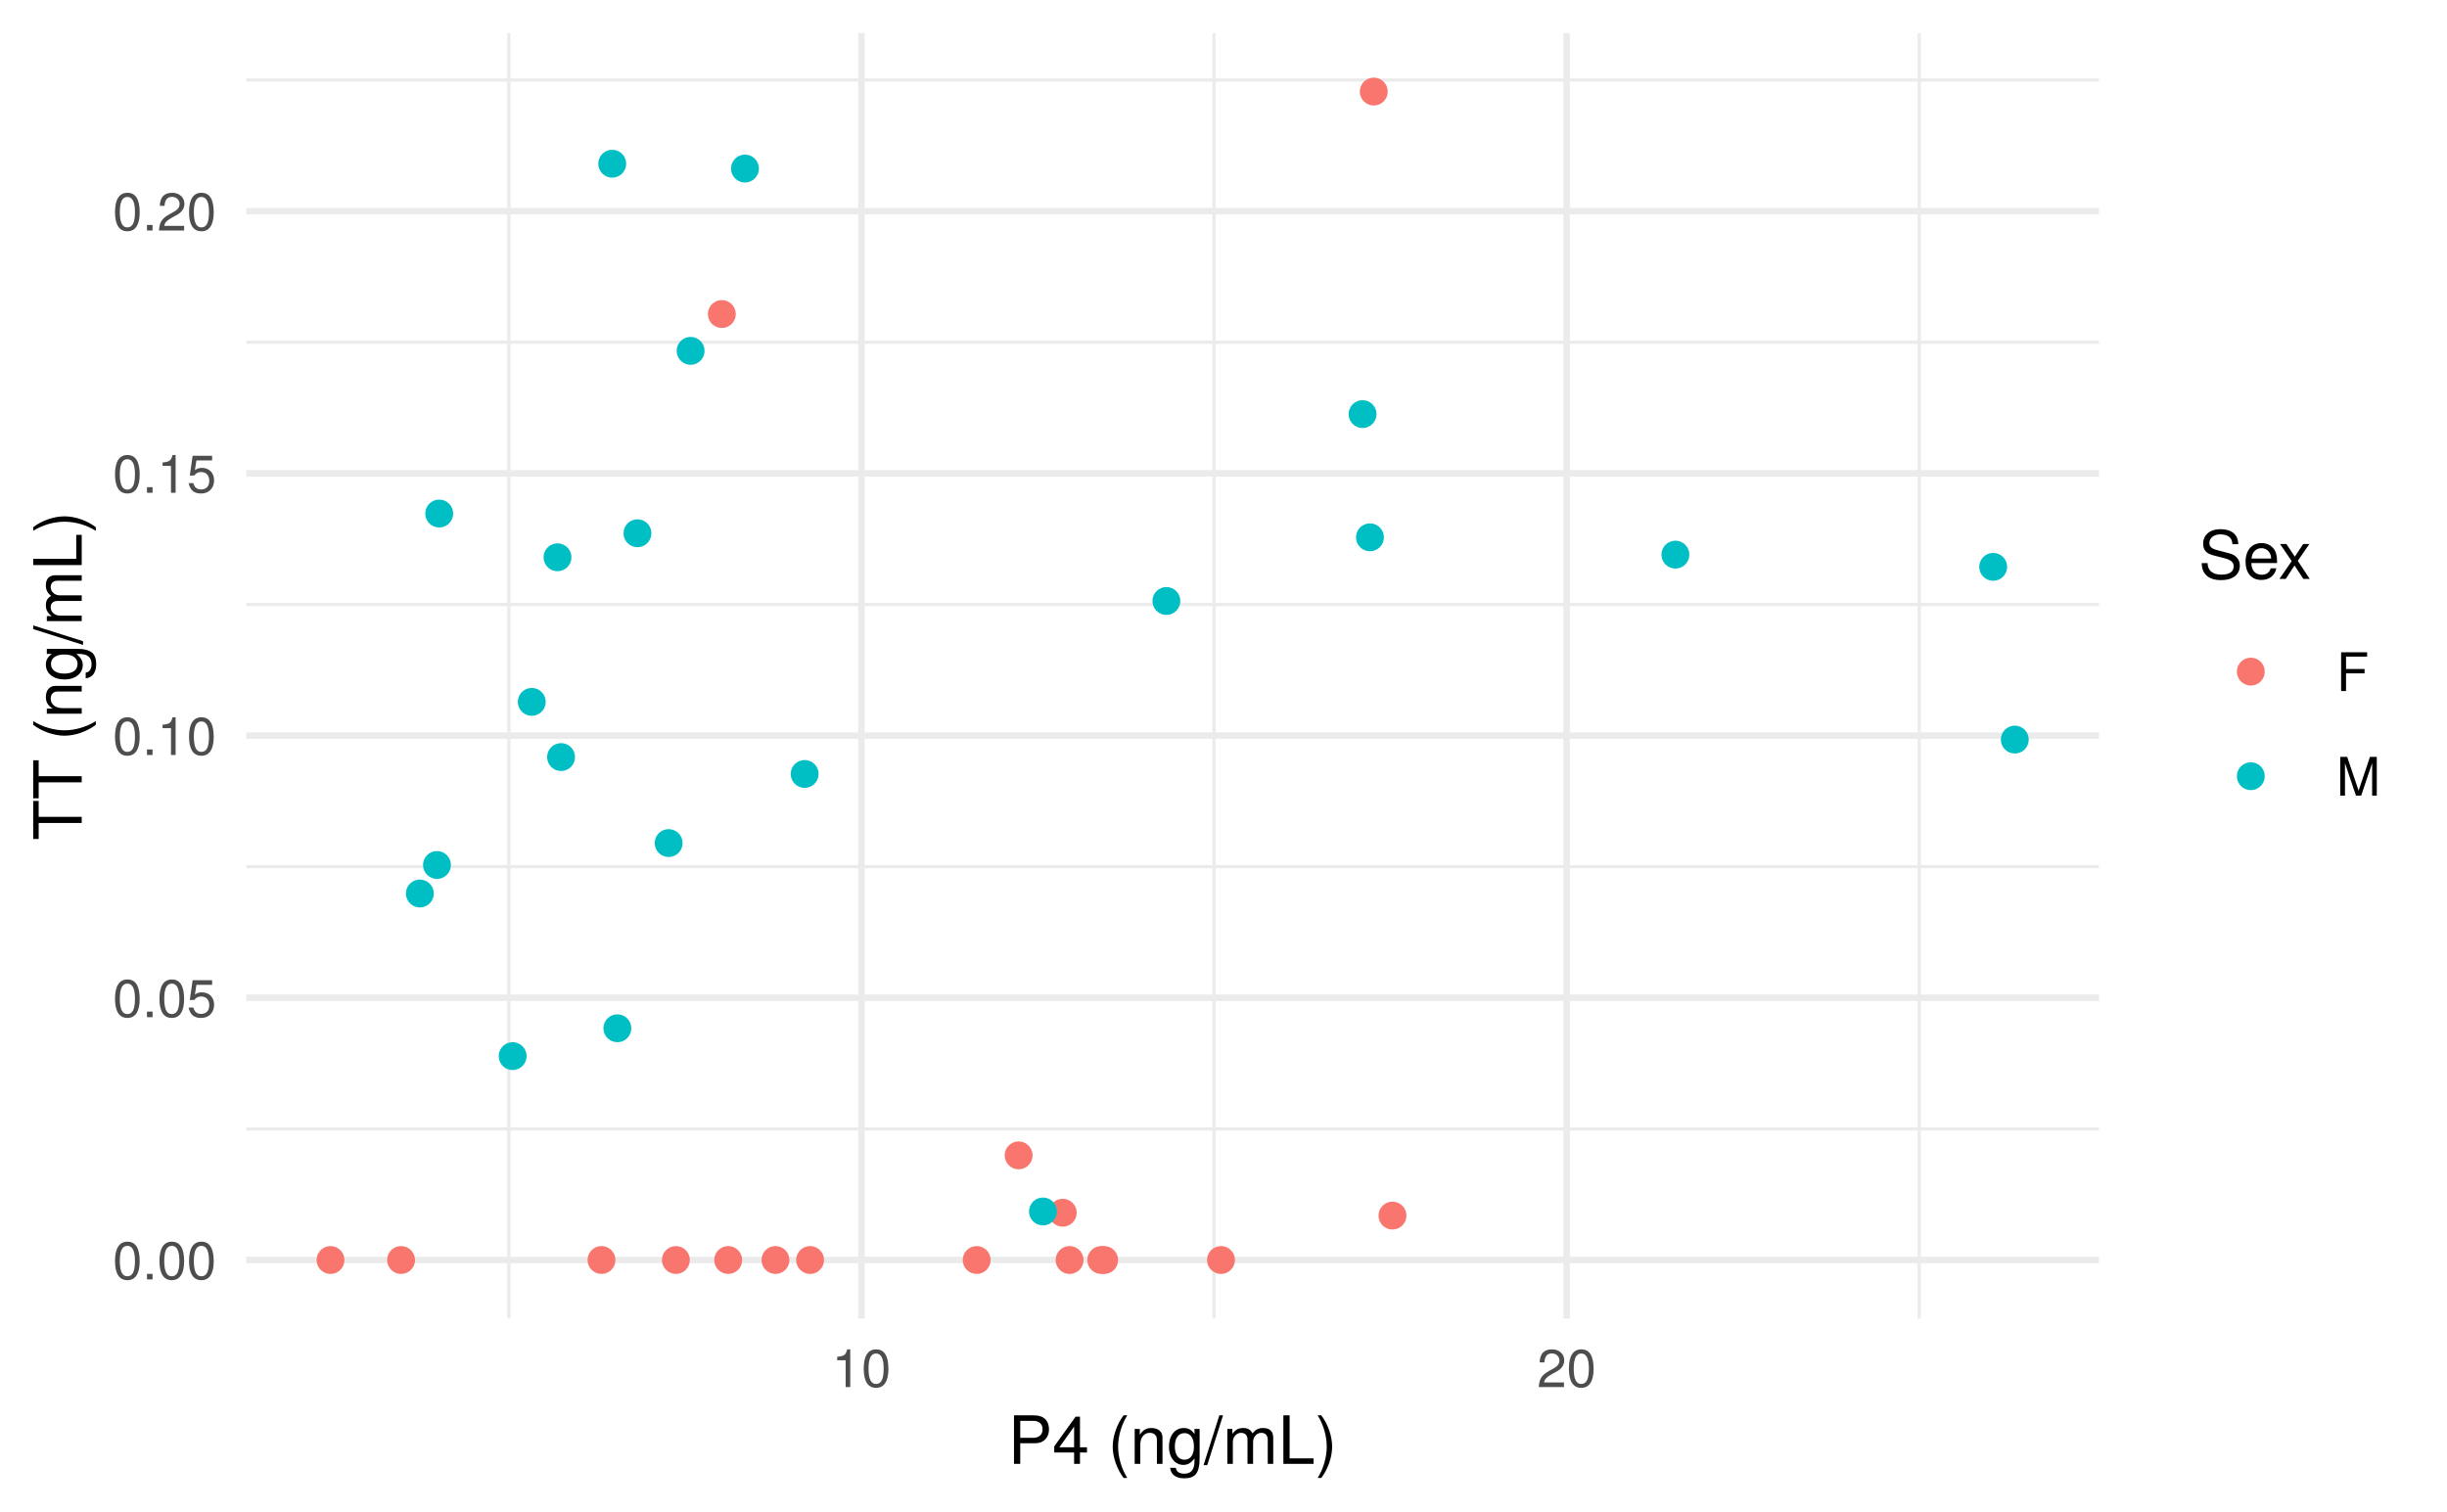
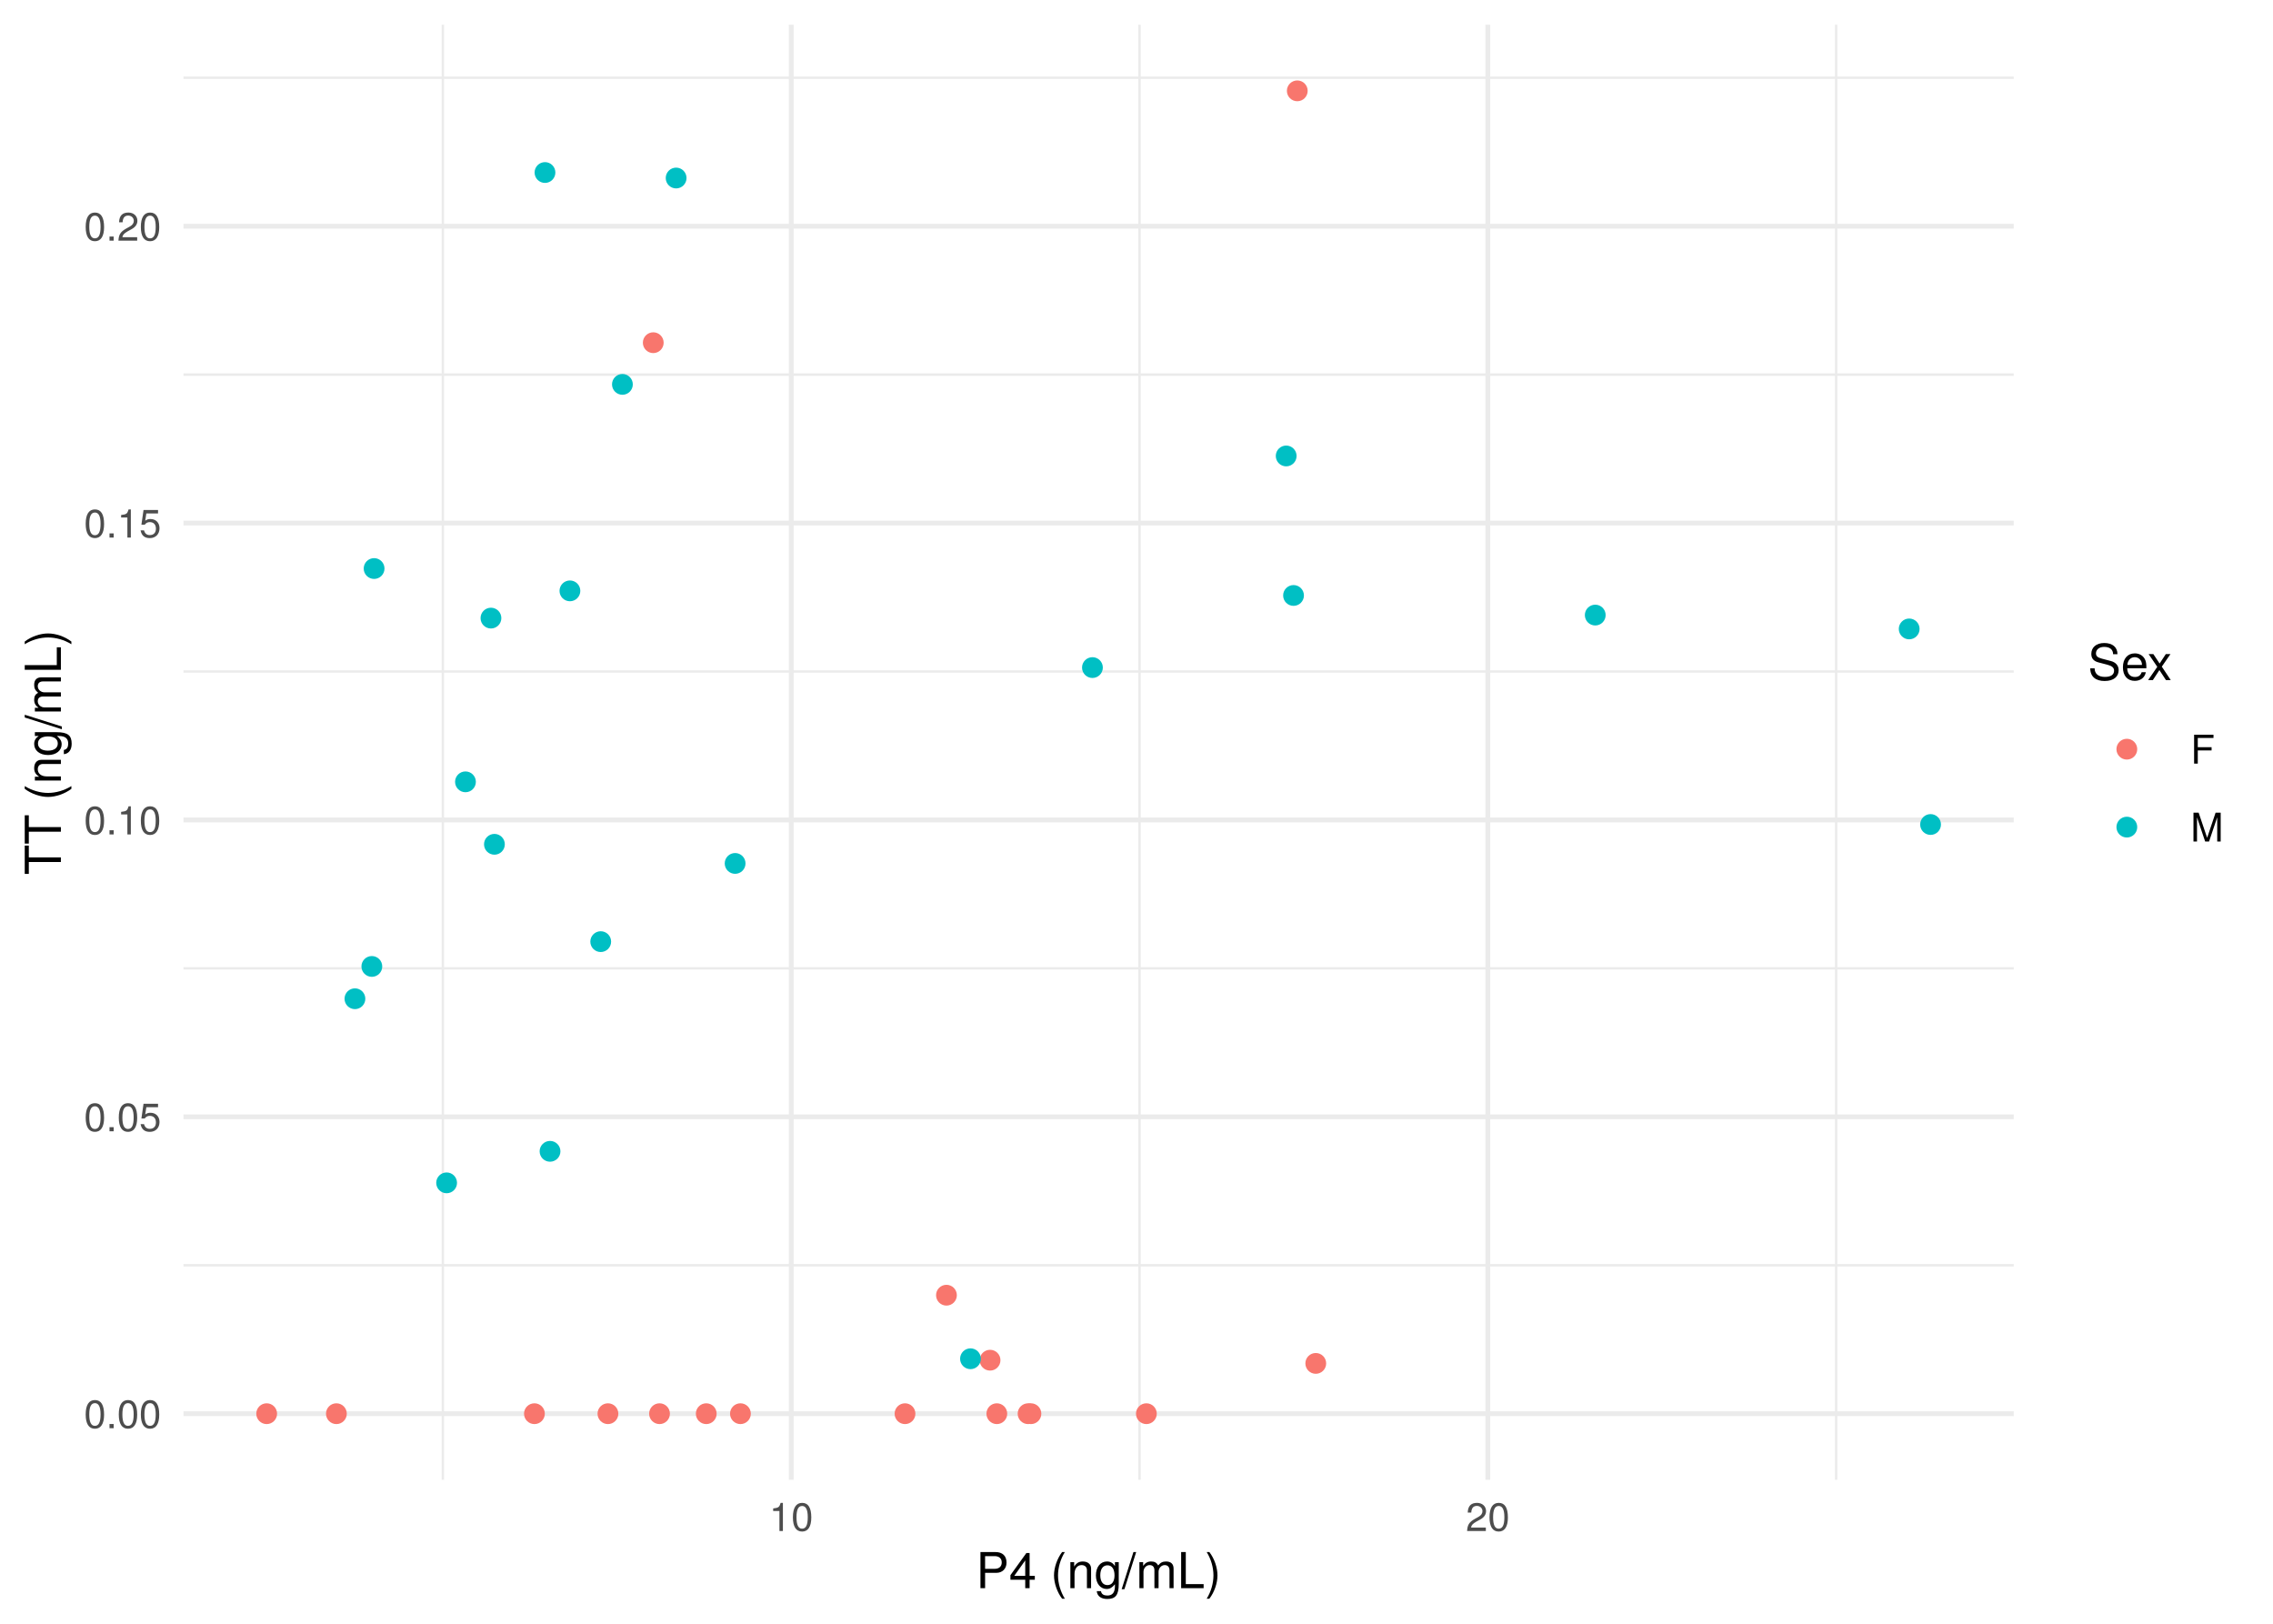
- <svg xmlns="http://www.w3.org/2000/svg" class="svglite" width="404.25pt" height="249.75pt" viewBox="0 0 404.25 249.75">
+ <svg xmlns="http://www.w3.org/2000/svg" class="svglite" width="504.00pt" height="360.00pt" viewBox="0 0 504.00 360.00">
  <defs>
    <style type="text/css">
    .svglite line, .svglite polyline, .svglite polygon, .svglite path, .svglite rect, .svglite circle {
      fill: none;
      stroke: #000000;
      stroke-linecap: round;
      stroke-linejoin: round;
      stroke-miterlimit: 10.00;
    }
    .svglite text {
      white-space: pre;
    }
  </style>
  </defs>
  <rect width="100%" height="100%" style="stroke: none; fill: none;" />
  <defs>
-     <clipPath id="cpMC4wMHw0MDQuMjV8MC4wMHwyNDkuNzU=">
-       <rect x="0.00" y="0.00" width="404.25" height="249.75" />
+     <clipPath id="cpMC4wMHw1MDQuMDB8MC4wMHwzNjAuMDA=">
+       <rect x="0.00" y="0.00" width="504.00" height="360.00" />
    </clipPath>
  </defs>
-   <g clip-path="url(#cpMC4wMHw0MDQuMjV8MC4wMHwyNDkuNzU=)">
+   <g clip-path="url(#cpMC4wMHw1MDQuMDB8MC4wMHwzNjAuMDA=)">
</g>
  <defs>
-     <clipPath id="cpNDAuNjh8MzQ2Ljc2fDUuNDh8MjE3Ljg0">
-       <rect x="40.68" y="5.48" width="306.08" height="212.36" />
+     <clipPath id="cpNDAuNjh8NDQ2LjUxfDUuNDh8MzI4LjA5">
+       <rect x="40.68" y="5.48" width="405.83" height="322.61" />
    </clipPath>
  </defs>
-   <g clip-path="url(#cpNDAuNjh8MzQ2Ljc2fDUuNDh8MjE3Ljg0)">
-     <polyline points="40.68,186.53 346.76,186.53 " style="stroke-width: 0.53; stroke: #EBEBEB; stroke-linecap: butt;" />
-     <polyline points="40.68,143.20 346.76,143.20 " style="stroke-width: 0.53; stroke: #EBEBEB; stroke-linecap: butt;" />
-     <polyline points="40.68,99.88 346.76,99.88 " style="stroke-width: 0.53; stroke: #EBEBEB; stroke-linecap: butt;" />
-     <polyline points="40.68,56.55 346.76,56.55 " style="stroke-width: 0.53; stroke: #EBEBEB; stroke-linecap: butt;" />
-     <polyline points="40.68,13.22 346.76,13.22 " style="stroke-width: 0.53; stroke: #EBEBEB; stroke-linecap: butt;" />
-     <polyline points="84.07,217.84 84.07,5.48 " style="stroke-width: 0.53; stroke: #EBEBEB; stroke-linecap: butt;" />
-     <polyline points="200.56,217.84 200.56,5.48 " style="stroke-width: 0.53; stroke: #EBEBEB; stroke-linecap: butt;" />
-     <polyline points="317.06,217.84 317.06,5.48 " style="stroke-width: 0.53; stroke: #EBEBEB; stroke-linecap: butt;" />
-     <polyline points="40.68,208.19 346.76,208.19 " style="stroke-width: 1.07; stroke: #EBEBEB; stroke-linecap: butt;" />
-     <polyline points="40.68,164.86 346.76,164.86 " style="stroke-width: 1.07; stroke: #EBEBEB; stroke-linecap: butt;" />
-     <polyline points="40.68,121.54 346.76,121.54 " style="stroke-width: 1.07; stroke: #EBEBEB; stroke-linecap: butt;" />
-     <polyline points="40.68,78.21 346.76,78.21 " style="stroke-width: 1.07; stroke: #EBEBEB; stroke-linecap: butt;" />
-     <polyline points="40.68,34.89 346.76,34.89 " style="stroke-width: 1.07; stroke: #EBEBEB; stroke-linecap: butt;" />
-     <polyline points="142.31,217.84 142.31,5.48 " style="stroke-width: 1.07; stroke: #EBEBEB; stroke-linecap: butt;" />
-     <polyline points="258.81,217.84 258.81,5.48 " style="stroke-width: 1.07; stroke: #EBEBEB; stroke-linecap: butt;" />
-     <circle cx="181.93" cy="208.19" r="1.95" style="stroke-width: 0.71; stroke: #F8766D; fill: #F8766D;" />
-     <circle cx="175.57" cy="200.38" r="1.95" style="stroke-width: 0.71; stroke: #F8766D; fill: #F8766D;" />
-     <circle cx="230.04" cy="200.85" r="1.95" style="stroke-width: 0.71; stroke: #F8766D; fill: #F8766D;" />
-     <circle cx="132.93" cy="127.88" r="1.95" style="stroke-width: 0.71; stroke: #00BFC4; fill: #00BFC4;" />
-     <circle cx="110.46" cy="139.30" r="1.95" style="stroke-width: 0.71; stroke: #00BFC4; fill: #00BFC4;" />
-     <circle cx="128.11" cy="208.19" r="1.95" style="stroke-width: 0.71; stroke: #F8766D; fill: #F8766D;" />
-     <circle cx="176.70" cy="208.19" r="1.95" style="stroke-width: 0.71; stroke: #F8766D; fill: #F8766D;" />
-     <circle cx="226.95" cy="15.13" r="1.95" style="stroke-width: 0.71; stroke: #F8766D; fill: #F8766D;" />
-     <circle cx="101.14" cy="27.05" r="1.95" style="stroke-width: 0.71; stroke: #00BFC4; fill: #00BFC4;" />
-     <circle cx="114.09" cy="57.97" r="1.95" style="stroke-width: 0.71; stroke: #00BFC4; fill: #00BFC4;" />
-     <circle cx="120.30" cy="208.19" r="1.95" style="stroke-width: 0.71; stroke: #F8766D; fill: #F8766D;" />
-     <circle cx="119.25" cy="51.89" r="1.95" style="stroke-width: 0.71; stroke: #F8766D; fill: #F8766D;" />
-     <circle cx="105.31" cy="88.11" r="1.95" style="stroke-width: 0.71; stroke: #00BFC4; fill: #00BFC4;" />
-     <circle cx="161.35" cy="208.19" r="1.95" style="stroke-width: 0.71; stroke: #F8766D; fill: #F8766D;" />
-     <circle cx="192.69" cy="99.30" r="1.95" style="stroke-width: 0.71; stroke: #00BFC4; fill: #00BFC4;" />
-     <circle cx="66.26" cy="208.19" r="1.95" style="stroke-width: 0.71; stroke: #F8766D; fill: #F8766D;" />
-     <circle cx="99.37" cy="208.19" r="1.95" style="stroke-width: 0.71; stroke: #F8766D; fill: #F8766D;" />
-     <circle cx="87.85" cy="115.97" r="1.95" style="stroke-width: 0.71; stroke: #00BFC4; fill: #00BFC4;" />
-     <circle cx="72.19" cy="142.92" r="1.95" style="stroke-width: 0.71; stroke: #00BFC4; fill: #00BFC4;" />
-     <circle cx="201.71" cy="208.19" r="1.95" style="stroke-width: 0.71; stroke: #F8766D; fill: #F8766D;" />
-     <circle cx="92.10" cy="92.08" r="1.95" style="stroke-width: 0.71; stroke: #00BFC4; fill: #00BFC4;" />
-     <circle cx="172.30" cy="200.17" r="1.95" style="stroke-width: 0.71; stroke: #00BFC4; fill: #00BFC4;" />
-     <circle cx="329.28" cy="93.66" r="1.95" style="stroke-width: 0.71; stroke: #00BFC4; fill: #00BFC4;" />
-     <circle cx="226.32" cy="88.78" r="1.95" style="stroke-width: 0.71; stroke: #00BFC4; fill: #00BFC4;" />
-     <circle cx="72.56" cy="84.85" r="1.95" style="stroke-width: 0.71; stroke: #00BFC4; fill: #00BFC4;" />
-     <circle cx="276.78" cy="91.64" r="1.95" style="stroke-width: 0.71; stroke: #00BFC4; fill: #00BFC4;" />
-     <circle cx="133.83" cy="208.19" r="1.95" style="stroke-width: 0.71; stroke: #F8766D; fill: #F8766D;" />
-     <circle cx="84.69" cy="174.50" r="1.95" style="stroke-width: 0.71; stroke: #00BFC4; fill: #00BFC4;" />
-     <circle cx="54.60" cy="208.19" r="1.95" style="stroke-width: 0.71; stroke: #F8766D; fill: #F8766D;" />
-     <circle cx="92.69" cy="125.09" r="1.95" style="stroke-width: 0.71; stroke: #00BFC4; fill: #00BFC4;" />
-     <circle cx="111.66" cy="208.19" r="1.95" style="stroke-width: 0.71; stroke: #F8766D; fill: #F8766D;" />
-     <circle cx="182.41" cy="208.19" r="1.95" style="stroke-width: 0.71; stroke: #F8766D; fill: #F8766D;" />
-     <circle cx="225.10" cy="68.42" r="1.95" style="stroke-width: 0.71; stroke: #00BFC4; fill: #00BFC4;" />
-     <circle cx="332.85" cy="122.20" r="1.95" style="stroke-width: 0.71; stroke: #00BFC4; fill: #00BFC4;" />
-     <circle cx="101.99" cy="169.90" r="1.95" style="stroke-width: 0.71; stroke: #00BFC4; fill: #00BFC4;" />
-     <circle cx="69.36" cy="147.63" r="1.95" style="stroke-width: 0.71; stroke: #00BFC4; fill: #00BFC4;" />
-     <circle cx="168.28" cy="190.90" r="1.95" style="stroke-width: 0.71; stroke: #F8766D; fill: #F8766D;" />
-     <circle cx="123.07" cy="27.85" r="1.95" style="stroke-width: 0.71; stroke: #00BFC4; fill: #00BFC4;" />
+   <g clip-path="url(#cpNDAuNjh8NDQ2LjUxfDUuNDh8MzI4LjA5)">
+     <polyline points="40.68,280.52 446.51,280.52 " style="stroke-width: 0.53; stroke: #EBEBEB; stroke-linecap: butt;" />
+     <polyline points="40.68,214.70 446.51,214.70 " style="stroke-width: 0.53; stroke: #EBEBEB; stroke-linecap: butt;" />
+     <polyline points="40.68,148.88 446.51,148.88 " style="stroke-width: 0.53; stroke: #EBEBEB; stroke-linecap: butt;" />
+     <polyline points="40.68,83.06 446.51,83.06 " style="stroke-width: 0.53; stroke: #EBEBEB; stroke-linecap: butt;" />
+     <polyline points="40.68,17.24 446.51,17.24 " style="stroke-width: 0.53; stroke: #EBEBEB; stroke-linecap: butt;" />
+     <polyline points="98.20,328.09 98.20,5.48 " style="stroke-width: 0.53; stroke: #EBEBEB; stroke-linecap: butt;" />
+     <polyline points="252.67,328.09 252.67,5.48 " style="stroke-width: 0.53; stroke: #EBEBEB; stroke-linecap: butt;" />
+     <polyline points="407.13,328.09 407.13,5.48 " style="stroke-width: 0.53; stroke: #EBEBEB; stroke-linecap: butt;" />
+     <polyline points="40.68,313.43 446.51,313.43 " style="stroke-width: 1.07; stroke: #EBEBEB; stroke-linecap: butt;" />
+     <polyline points="40.68,247.61 446.51,247.61 " style="stroke-width: 1.07; stroke: #EBEBEB; stroke-linecap: butt;" />
+     <polyline points="40.68,181.79 446.51,181.79 " style="stroke-width: 1.07; stroke: #EBEBEB; stroke-linecap: butt;" />
+     <polyline points="40.68,115.97 446.51,115.97 " style="stroke-width: 1.07; stroke: #EBEBEB; stroke-linecap: butt;" />
+     <polyline points="40.68,50.15 446.51,50.15 " style="stroke-width: 1.07; stroke: #EBEBEB; stroke-linecap: butt;" />
+     <polyline points="175.44,328.09 175.44,5.48 " style="stroke-width: 1.07; stroke: #EBEBEB; stroke-linecap: butt;" />
+     <polyline points="329.90,328.09 329.90,5.48 " style="stroke-width: 1.07; stroke: #EBEBEB; stroke-linecap: butt;" />
+     <circle cx="227.96" cy="313.43" r="1.95" style="stroke-width: 0.71; stroke: #F8766D; fill: #F8766D;" />
+     <circle cx="219.53" cy="301.57" r="1.95" style="stroke-width: 0.71; stroke: #F8766D; fill: #F8766D;" />
+     <circle cx="291.75" cy="302.28" r="1.95" style="stroke-width: 0.71; stroke: #F8766D; fill: #F8766D;" />
+     <circle cx="163.00" cy="191.43" r="1.95" style="stroke-width: 0.71; stroke: #00BFC4; fill: #00BFC4;" />
+     <circle cx="133.20" cy="208.77" r="1.95" style="stroke-width: 0.71; stroke: #00BFC4; fill: #00BFC4;" />
+     <circle cx="156.60" cy="313.43" r="1.95" style="stroke-width: 0.71; stroke: #F8766D; fill: #F8766D;" />
+     <circle cx="221.03" cy="313.43" r="1.95" style="stroke-width: 0.71; stroke: #F8766D; fill: #F8766D;" />
+     <circle cx="287.65" cy="20.14" r="1.95" style="stroke-width: 0.71; stroke: #F8766D; fill: #F8766D;" />
+     <circle cx="120.84" cy="38.25" r="1.95" style="stroke-width: 0.71; stroke: #00BFC4; fill: #00BFC4;" />
+     <circle cx="138.01" cy="85.22" r="1.95" style="stroke-width: 0.71; stroke: #00BFC4; fill: #00BFC4;" />
+     <circle cx="146.24" cy="313.43" r="1.95" style="stroke-width: 0.71; stroke: #F8766D; fill: #F8766D;" />
+     <circle cx="144.85" cy="75.98" r="1.95" style="stroke-width: 0.71; stroke: #F8766D; fill: #F8766D;" />
+     <circle cx="126.37" cy="131.00" r="1.95" style="stroke-width: 0.71; stroke: #00BFC4; fill: #00BFC4;" />
+     <circle cx="200.67" cy="313.43" r="1.95" style="stroke-width: 0.71; stroke: #F8766D; fill: #F8766D;" />
+     <circle cx="242.23" cy="148.01" r="1.95" style="stroke-width: 0.71; stroke: #00BFC4; fill: #00BFC4;" />
+     <circle cx="74.59" cy="313.43" r="1.95" style="stroke-width: 0.71; stroke: #F8766D; fill: #F8766D;" />
+     <circle cx="118.50" cy="313.43" r="1.95" style="stroke-width: 0.71; stroke: #F8766D; fill: #F8766D;" />
+     <circle cx="103.21" cy="173.34" r="1.95" style="stroke-width: 0.71; stroke: #00BFC4; fill: #00BFC4;" />
+     <circle cx="82.45" cy="214.27" r="1.95" style="stroke-width: 0.71; stroke: #00BFC4; fill: #00BFC4;" />
+     <circle cx="254.19" cy="313.43" r="1.95" style="stroke-width: 0.71; stroke: #F8766D; fill: #F8766D;" />
+     <circle cx="108.86" cy="137.04" r="1.95" style="stroke-width: 0.71; stroke: #00BFC4; fill: #00BFC4;" />
+     <circle cx="215.19" cy="301.25" r="1.95" style="stroke-width: 0.71; stroke: #00BFC4; fill: #00BFC4;" />
+     <circle cx="423.33" cy="139.44" r="1.95" style="stroke-width: 0.71; stroke: #00BFC4; fill: #00BFC4;" />
+     <circle cx="286.82" cy="132.02" r="1.95" style="stroke-width: 0.71; stroke: #00BFC4; fill: #00BFC4;" />
+     <circle cx="82.95" cy="126.05" r="1.95" style="stroke-width: 0.71; stroke: #00BFC4; fill: #00BFC4;" />
+     <circle cx="353.72" cy="136.37" r="1.95" style="stroke-width: 0.71; stroke: #00BFC4; fill: #00BFC4;" />
+     <circle cx="164.18" cy="313.43" r="1.95" style="stroke-width: 0.71; stroke: #F8766D; fill: #F8766D;" />
+     <circle cx="99.03" cy="262.25" r="1.95" style="stroke-width: 0.71; stroke: #00BFC4; fill: #00BFC4;" />
+     <circle cx="59.13" cy="313.43" r="1.95" style="stroke-width: 0.71; stroke: #F8766D; fill: #F8766D;" />
+     <circle cx="109.63" cy="187.19" r="1.95" style="stroke-width: 0.71; stroke: #00BFC4; fill: #00BFC4;" />
+     <circle cx="134.80" cy="313.43" r="1.95" style="stroke-width: 0.71; stroke: #F8766D; fill: #F8766D;" />
+     <circle cx="228.59" cy="313.43" r="1.95" style="stroke-width: 0.71; stroke: #F8766D; fill: #F8766D;" />
+     <circle cx="285.19" cy="101.09" r="1.95" style="stroke-width: 0.71; stroke: #00BFC4; fill: #00BFC4;" />
+     <circle cx="428.07" cy="182.80" r="1.95" style="stroke-width: 0.71; stroke: #00BFC4; fill: #00BFC4;" />
+     <circle cx="121.96" cy="255.26" r="1.95" style="stroke-width: 0.71; stroke: #00BFC4; fill: #00BFC4;" />
+     <circle cx="78.70" cy="221.43" r="1.95" style="stroke-width: 0.71; stroke: #00BFC4; fill: #00BFC4;" />
+     <circle cx="209.86" cy="287.16" r="1.95" style="stroke-width: 0.71; stroke: #F8766D; fill: #F8766D;" />
+     <circle cx="149.92" cy="39.47" r="1.95" style="stroke-width: 0.71; stroke: #00BFC4; fill: #00BFC4;" />
  </g>
-   <g clip-path="url(#cpMC4wMHw0MDQuMjV8MC4wMHwyNDkuNzU=)">
-     <text x="35.75" y="211.40" text-anchor="end" style="font-size: 8.80px; font-weight: 0;fill: #4D4D4D; font-family: &quot;TeX Gyre Heros&quot;;" textLength="17.11px" lengthAdjust="spacingAndGlyphs">0.00</text>
-     <text x="35.75" y="168.07" text-anchor="end" style="font-size: 8.80px; font-weight: 0;fill: #4D4D4D; font-family: &quot;TeX Gyre Heros&quot;;" textLength="17.11px" lengthAdjust="spacingAndGlyphs">0.05</text>
-     <text x="35.75" y="124.75" text-anchor="end" style="font-size: 8.80px; font-weight: 0;fill: #4D4D4D; font-family: &quot;TeX Gyre Heros&quot;;" textLength="17.11px" lengthAdjust="spacingAndGlyphs">0.10</text>
-     <text x="35.75" y="81.42" text-anchor="end" style="font-size: 8.80px; font-weight: 0;fill: #4D4D4D; font-family: &quot;TeX Gyre Heros&quot;;" textLength="17.11px" lengthAdjust="spacingAndGlyphs">0.15</text>
-     <text x="35.75" y="38.09" text-anchor="end" style="font-size: 8.80px; font-weight: 0;fill: #4D4D4D; font-family: &quot;TeX Gyre Heros&quot;;" textLength="17.11px" lengthAdjust="spacingAndGlyphs">0.20</text>
-     <text x="142.31" y="229.19" text-anchor="middle" style="font-size: 8.80px; font-weight: 0;fill: #4D4D4D; font-family: &quot;TeX Gyre Heros&quot;;" textLength="9.78px" lengthAdjust="spacingAndGlyphs">10</text>
-     <text x="258.81" y="229.19" text-anchor="middle" style="font-size: 8.80px; font-weight: 0;fill: #4D4D4D; font-family: &quot;TeX Gyre Heros&quot;;" textLength="9.78px" lengthAdjust="spacingAndGlyphs">20</text>
-     <text x="193.72" y="241.87" text-anchor="middle" style="font-size: 11.00px; font-weight: 0; font-family: &quot;TeX Gyre Heros&quot;;" textLength="54.40px" lengthAdjust="spacingAndGlyphs">P4 (ng/mL)</text>
-     <text transform="translate(13.50,111.66) rotate(-90)" text-anchor="middle" style="font-size: 11.00px; font-weight: 0; font-family: &quot;TeX Gyre Heros&quot;;" textLength="54.39px" lengthAdjust="spacingAndGlyphs">TT (ng/mL)</text>
-     <text x="363.20" y="95.65" style="font-size: 11.00px; font-weight: 0; font-family: &quot;TeX Gyre Heros&quot;;" textLength="18.95px" lengthAdjust="spacingAndGlyphs">Sex</text>
-     <circle cx="371.84" cy="110.97" r="1.95" style="stroke-width: 0.71; stroke: #F8766D; fill: #F8766D;" />
-     <circle cx="371.84" cy="128.25" r="1.95" style="stroke-width: 0.71; stroke: #00BFC4; fill: #00BFC4;" />
-     <text x="385.96" y="114.18" style="font-size: 8.80px; font-weight: 0; font-family: &quot;TeX Gyre Heros&quot;;" textLength="5.38px" lengthAdjust="spacingAndGlyphs">F</text>
-     <text x="385.96" y="131.46" style="font-size: 8.80px; font-weight: 0; font-family: &quot;TeX Gyre Heros&quot;;" textLength="7.33px" lengthAdjust="spacingAndGlyphs">M</text>
+   <g clip-path="url(#cpMC4wMHw1MDQuMDB8MC4wMHwzNjAuMDA=)">
+     <text x="35.75" y="316.64" text-anchor="end" style="font-size: 8.80px; font-weight: 0;fill: #4D4D4D; font-family: &quot;TeX Gyre Heros&quot;;" textLength="17.11px" lengthAdjust="spacingAndGlyphs">0.00</text>
+     <text x="35.75" y="250.82" text-anchor="end" style="font-size: 8.80px; font-weight: 0;fill: #4D4D4D; font-family: &quot;TeX Gyre Heros&quot;;" textLength="17.11px" lengthAdjust="spacingAndGlyphs">0.05</text>
+     <text x="35.75" y="185.00" text-anchor="end" style="font-size: 8.80px; font-weight: 0;fill: #4D4D4D; font-family: &quot;TeX Gyre Heros&quot;;" textLength="17.11px" lengthAdjust="spacingAndGlyphs">0.10</text>
+     <text x="35.75" y="119.18" text-anchor="end" style="font-size: 8.80px; font-weight: 0;fill: #4D4D4D; font-family: &quot;TeX Gyre Heros&quot;;" textLength="17.11px" lengthAdjust="spacingAndGlyphs">0.15</text>
+     <text x="35.75" y="53.36" text-anchor="end" style="font-size: 8.80px; font-weight: 0;fill: #4D4D4D; font-family: &quot;TeX Gyre Heros&quot;;" textLength="17.11px" lengthAdjust="spacingAndGlyphs">0.20</text>
+     <text x="175.44" y="339.44" text-anchor="middle" style="font-size: 8.80px; font-weight: 0;fill: #4D4D4D; font-family: &quot;TeX Gyre Heros&quot;;" textLength="9.78px" lengthAdjust="spacingAndGlyphs">10</text>
+     <text x="329.90" y="339.44" text-anchor="middle" style="font-size: 8.80px; font-weight: 0;fill: #4D4D4D; font-family: &quot;TeX Gyre Heros&quot;;" textLength="9.78px" lengthAdjust="spacingAndGlyphs">20</text>
+     <text x="243.60" y="352.12" text-anchor="middle" style="font-size: 11.00px; font-weight: 0; font-family: &quot;TeX Gyre Heros&quot;;" textLength="54.40px" lengthAdjust="spacingAndGlyphs">P4 (ng/mL)</text>
+     <text transform="translate(13.50,166.79) rotate(-90)" text-anchor="middle" style="font-size: 11.00px; font-weight: 0; font-family: &quot;TeX Gyre Heros&quot;;" textLength="54.39px" lengthAdjust="spacingAndGlyphs">TT (ng/mL)</text>
+     <text x="462.95" y="150.78" style="font-size: 11.00px; font-weight: 0; font-family: &quot;TeX Gyre Heros&quot;;" textLength="18.95px" lengthAdjust="spacingAndGlyphs">Sex</text>
+     <circle cx="471.59" cy="166.10" r="1.95" style="stroke-width: 0.71; stroke: #F8766D; fill: #F8766D;" />
+     <circle cx="471.59" cy="183.38" r="1.95" style="stroke-width: 0.71; stroke: #00BFC4; fill: #00BFC4;" />
+     <text x="485.71" y="169.30" style="font-size: 8.80px; font-weight: 0; font-family: &quot;TeX Gyre Heros&quot;;" textLength="5.38px" lengthAdjust="spacingAndGlyphs">F</text>
+     <text x="485.71" y="186.58" style="font-size: 8.80px; font-weight: 0; font-family: &quot;TeX Gyre Heros&quot;;" textLength="7.33px" lengthAdjust="spacingAndGlyphs">M</text>
  </g>
</svg>
